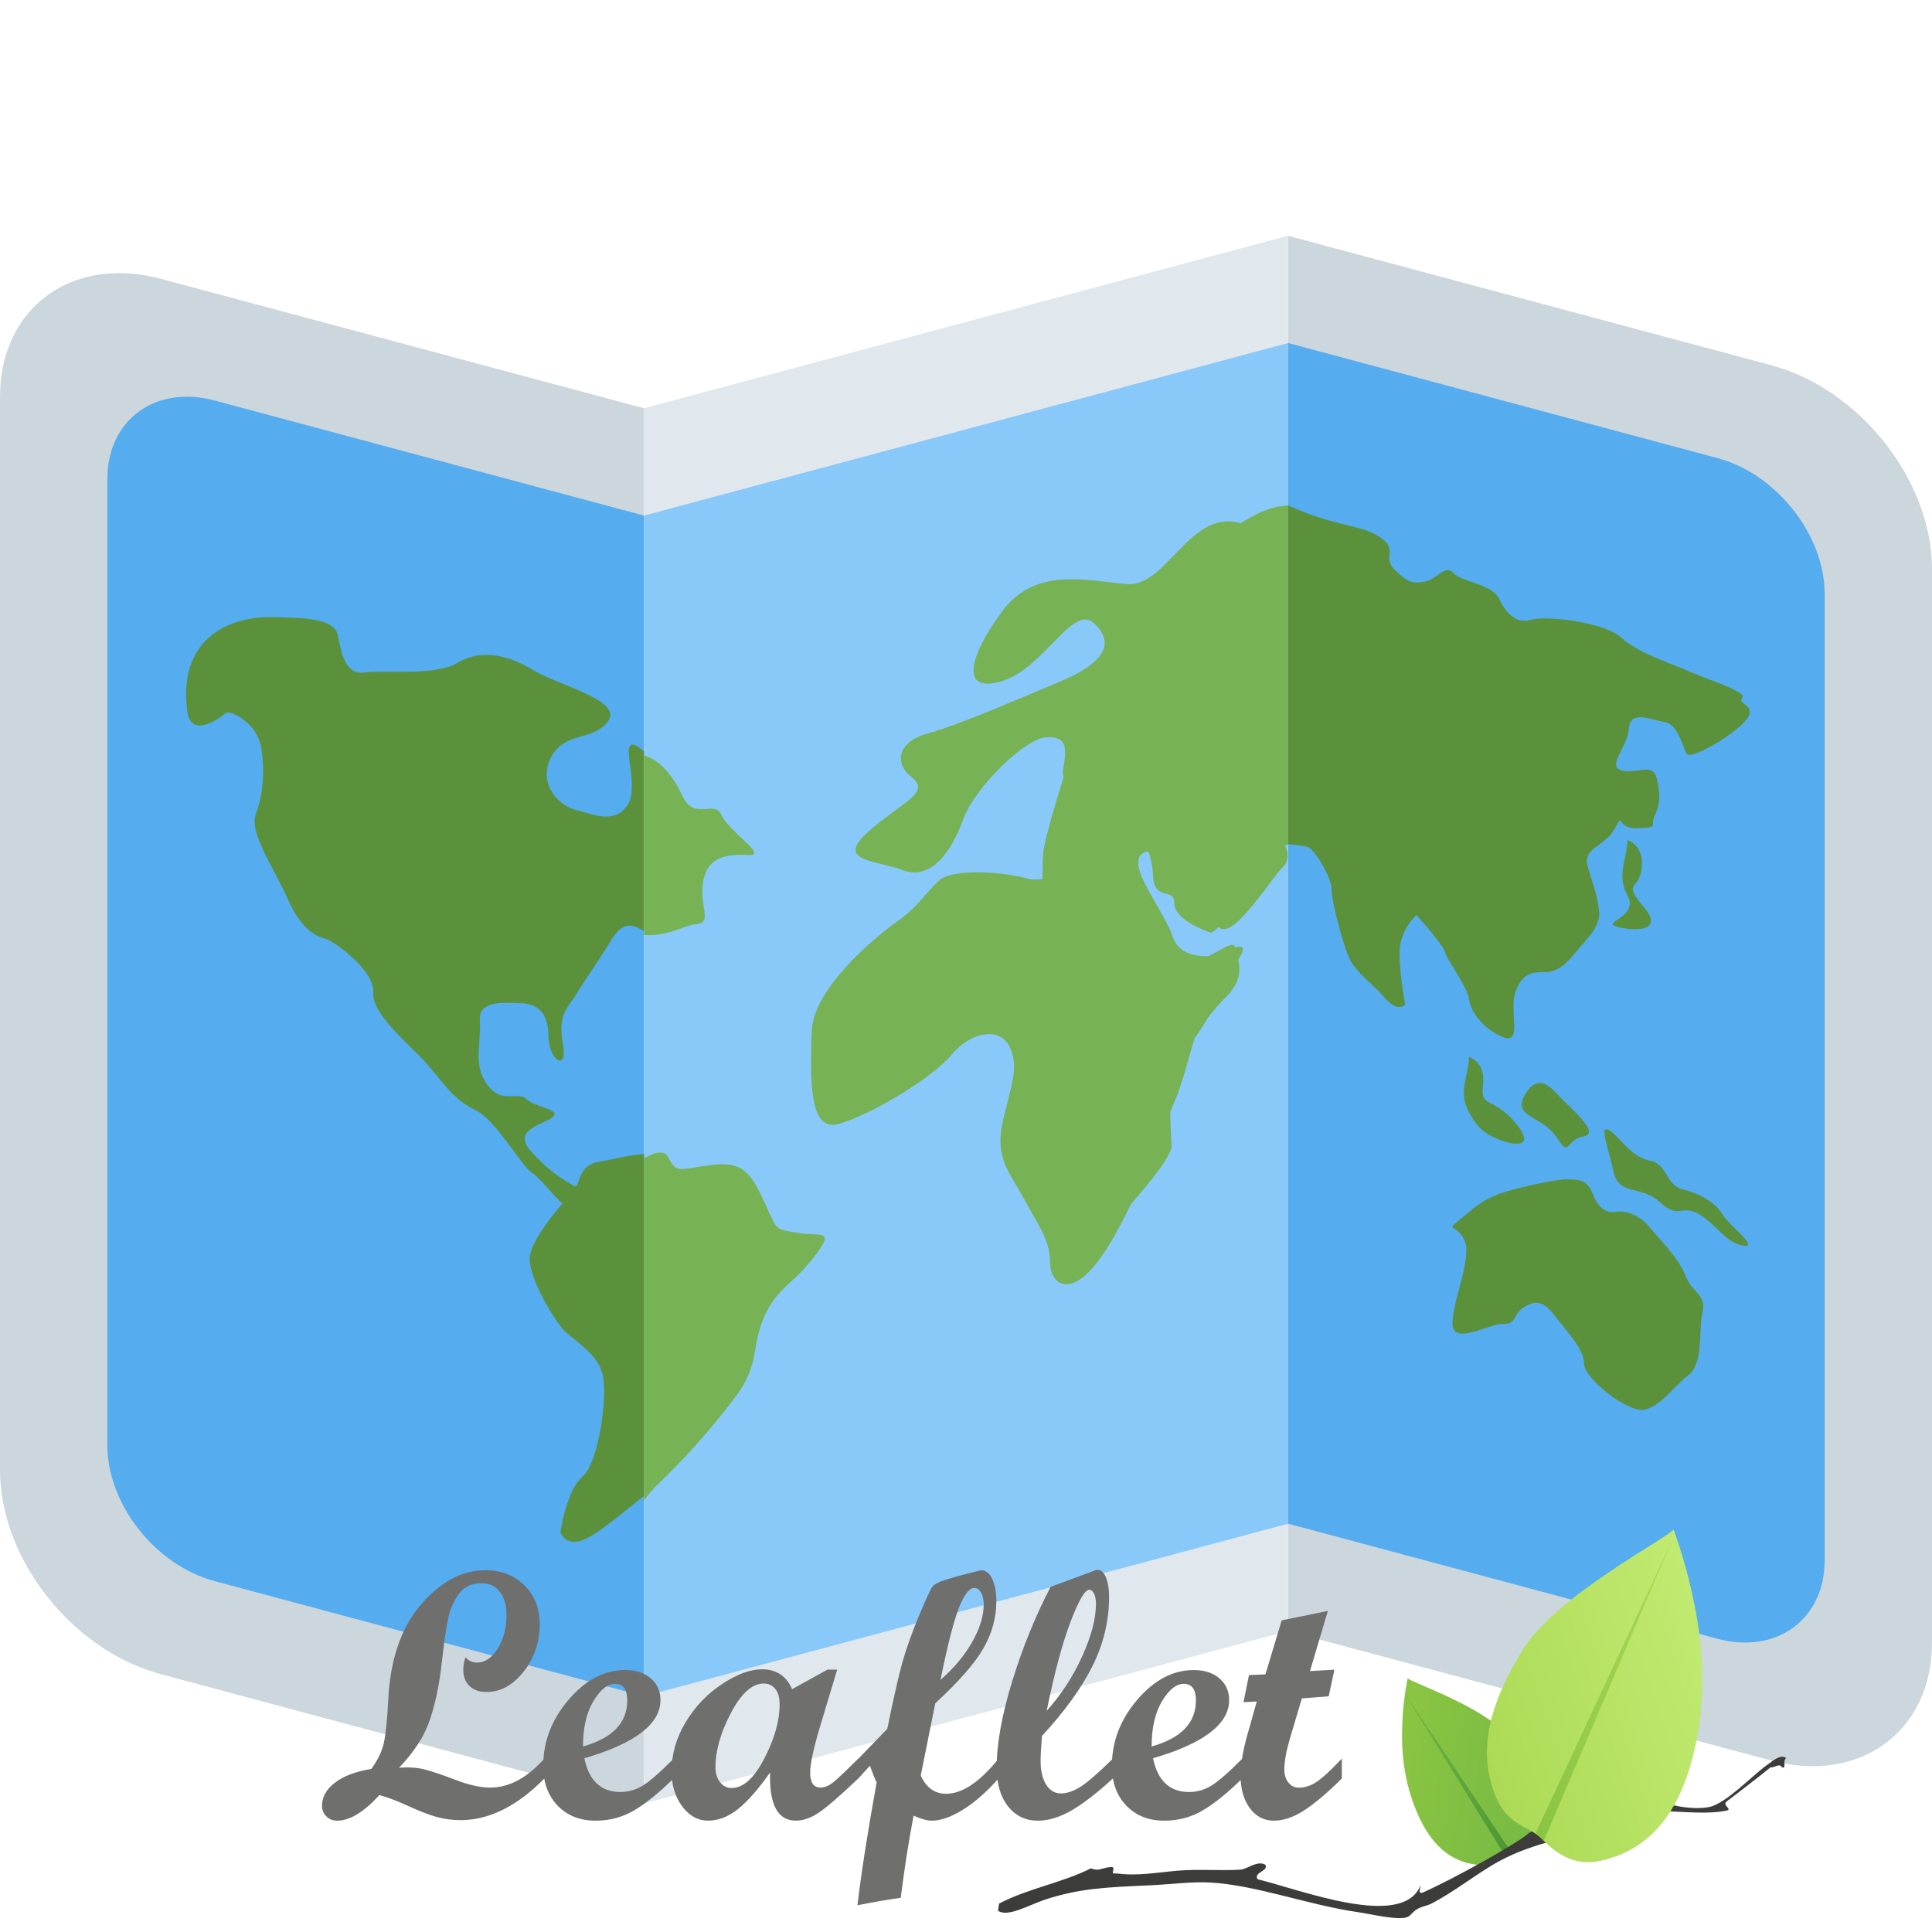
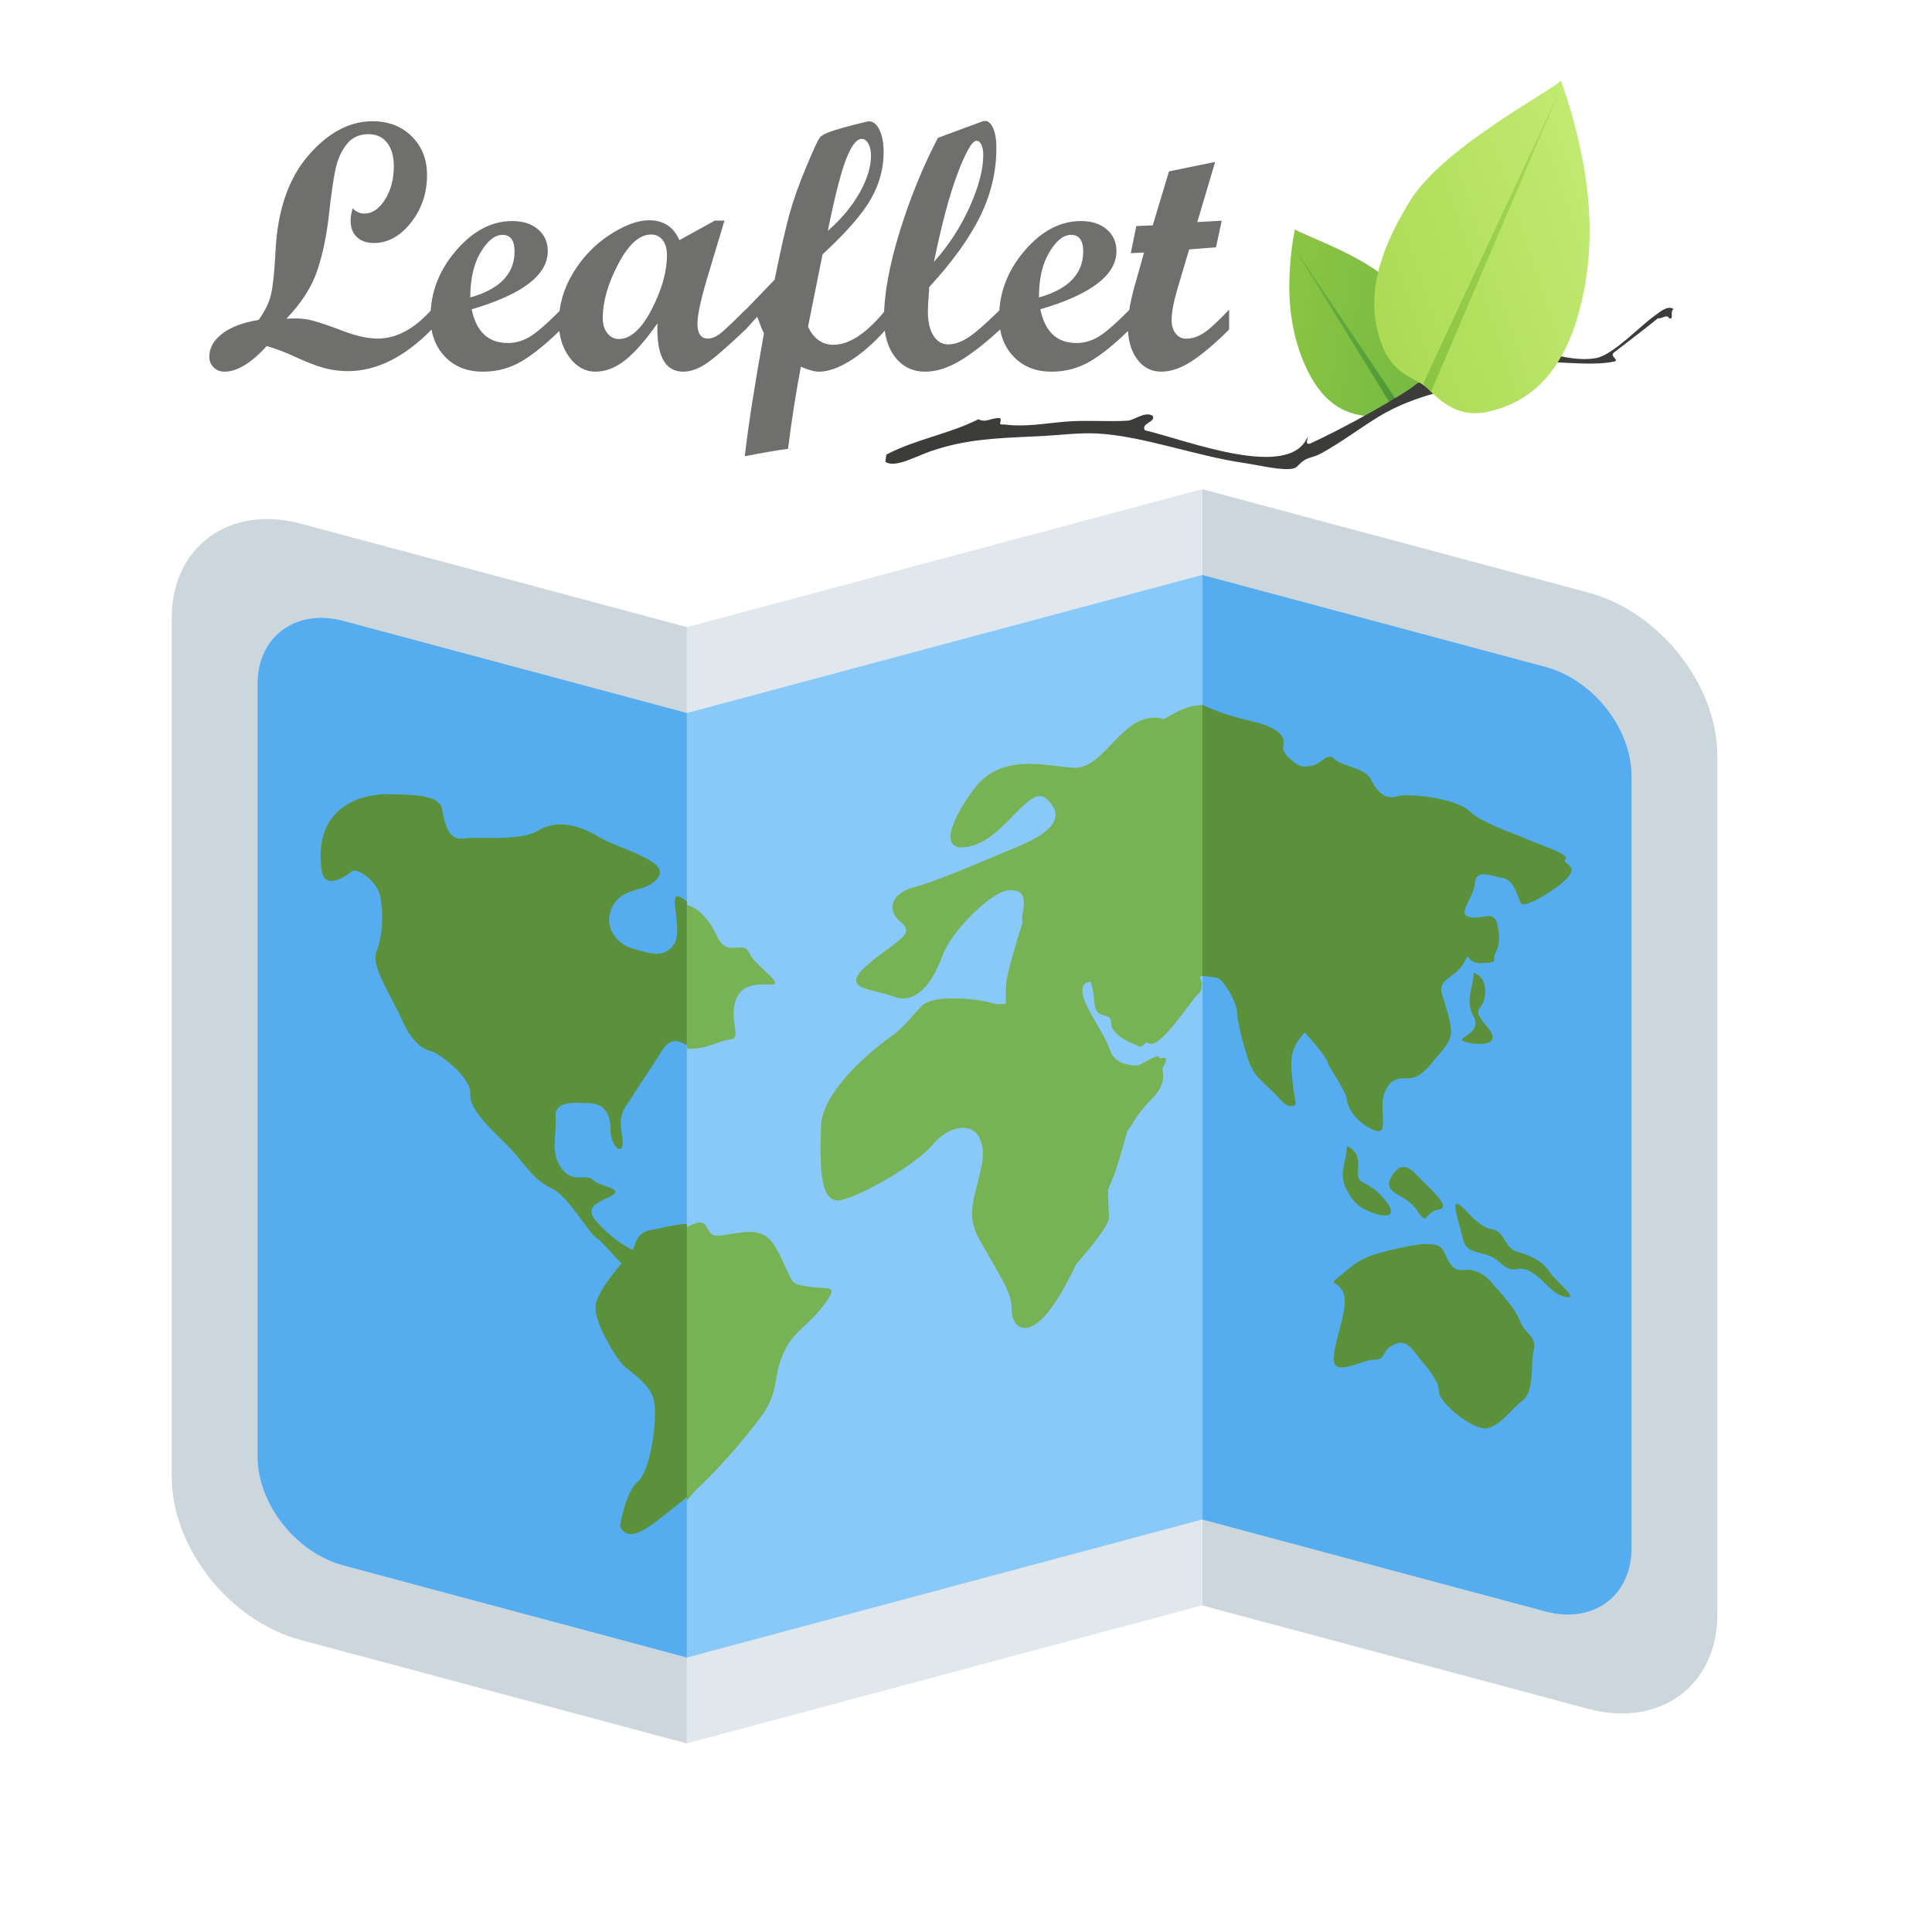
<svg xmlns="http://www.w3.org/2000/svg" viewBox="0 0 36 36">
-   <path fill="#CCD6DD" d="M12 7.607L3 5.196c-1.657-.444-3 .539-3 2.197v20c0 1.656 1.343 3.359 3 3.804l9 2.411V7.607zm12 22.786l9 2.411c1.656.443 3-.54 3-2.196v-20c0-1.657-1.344-3.36-3-3.804l-9-2.411v26z" />
-   <path fill="#E1E8ED" d="M24 30.392l-12 3.215v-26l12-3.215z" />
-   <path fill="#55ACEE" d="M12 9.607L4 7.463c-1.104-.296-2 .36-2 1.464v18c0 1.104.896 2.24 2 2.535l8 2.145v-22zm20-1.072l-8-2.144v22l8 2.144c1.104.296 2-.359 2-1.465v-18c0-1.103-.896-2.239-2-2.535z" />
-   <path fill="#88C9F9" d="M24 28.392l-12 3.215v-22l12-3.215z" />
-   <path fill="#5C913B" d="M12 21.506c-.268.006-.595.104-.845.145-.436.073-.329.517-.463.443-.135-.074-.475-.265-.812-.658-.337-.394.25-.477.418-.622.168-.145-.316-.172-.485-.332-.169-.159-.471.104-.739-.276-.27-.376-.101-.79-.133-1.18-.034-.39.436-.341.739-.334.303.003.538.144.538.602 0 .456.37.708.269.146-.101-.561.101-.657.235-.89.134-.23.37-.55.672-1.04.221-.358.389-.283.606-.164v-3.345c-.055-.044-.11-.09-.165-.113-.303-.132.096.753-.139 1.109-.237.356-.598.193-.97.094-.369-.099-.713-.545-.443-1.007.268-.462.782-.268 1.051-.653.269-.385-.957-.672-1.394-.941-.438-.271-.963-.409-1.4-.146-.437.264-1.373.133-1.743.186-.37.054-.436-.369-.503-.693-.067-.322-.653-.329-1.257-.338-.606-.01-1.741.281-1.547 1.759.068.514.605.124.707.036.101-.088.605.2.671.637.068.439.035.887-.099 1.232-.137.345.336 1.006.604 1.612.269.605.573.686.707.723.135.036.908.587.875.996-.033.411.706.991 1.009 1.34.303.35.494.662.887.846.393.183.852 1.035 1.054 1.165.155.1.418.451.576.58-.208.242-.612.748-.612 1.029 0 .383.44 1.103.608 1.3.167.196.65.442.751.85.101.407-.07 1.646-.372 1.907-.304.262-.414 1.043-.414 1.043s.107.293.465.124c.309-.144.776-.566 1.094-.801v-6.371z" />
-   <path fill="#77B255" d="M12.268 17.413c-.1.016-.187.012-.268.011v-3.345c.254.065.512.317.707.736.234.509.604.066.739.374.134.308.875.758.505.742-.371-.015-.741.008-.841.454-.102.448.168.794-.102.828-.27.033-.37.142-.74.2zm2.59 5.558c-.436-.074-.359-.023-.628-.599-.268-.577-.431-.743-1.036-.656-.605.087-.583.136-.751-.163-.072-.128-.241-.082-.443.031v6.37c.09-.114.17-.211.228-.267.505-.477.996-1.026 1.466-1.646.47-.621.3-.924.535-1.481.236-.558.541-.617.944-1.145.405-.53.122-.368-.315-.444zM24 15.731V9.417c-.04.004-.068.012-.11.015-.209.011-.482.135-.779.32-.024-.005-.046-.016-.07-.021-.896-.175-1.312 1.205-2.039 1.152-.729-.053-1.7-.344-2.332.514-.631.857-.777 1.53 0 1.294s1.312-1.425 1.7-1.089c.388.336.29.721-.632 1.105-.922.385-1.918.817-2.452.96-.534.143-.655.534-.292.822.364.288-.219.471-.826 1.02-.607.547.146.512.656.705.51.193.898-.323 1.117-.932.217-.608 1.158-1.521 1.55-1.544.392-.023.392.197.318.602-.013.071.001.103.011.138-.17.54-.31 1.03-.365 1.306-.026.135-.031.351-.027.595-.086.004-.183.021-.248.001-.438-.129-1.434-.22-1.701.043-.267.265-.412.502-.728.723-.317.219-1.603 1.224-1.627 2.084-.025.859-.049 1.83.461 1.721.51-.109 1.749-.826 2.137-1.288.387-.463.921-.522 1.092-.156.17.369.048.649-.12 1.354-.171.708.11.963.381 1.468.273.504.491.775.491 1.189 0 .412.389.723.97-.123.188-.27.367-.606.536-.957.409-.469.768-.923.758-1.096-.016-.281-.021-.434-.024-.624l.091-.22c.127-.293.241-.746.362-1.155.007-.01.013-.017.02-.024.237-.337.185-.353.58-.756.264-.27.254-.512.214-.678.105-.175.134-.28-.033-.235l-.016.004c-.002 0-.005.019-.006.014-.023-.149-.206.003-.501.148-.284.008-.566-.066-.668-.368-.133-.396-.602-.996-.639-1.336.003-.041.005-.077.01-.124.014-.036.033-.066.069-.088.038-.022.075-.03.112-.035.041.111.075.279.086.464.026.477.394.196.394.498 0 .303.53.492.661.548.037.016.094-.027.159-.098.031.011.06.033.093.037.292.031.922-.984 1.117-1.164.102-.095.104-.269.033-.394l.056-.025z" />
-   <path fill="#5C913B" d="M27.634 20.221c-.053.44.184.201.606.705.423.508-.104.394-.289.316-.185-.08-.37-.131-.579-.518-.213-.391 0-.695 0-1.027 0 0 .316.084.262.524zm.362-.901c.389.166.114-.482.244-.841.132-.356.316-.368.555-.363.236.002.422-.191.581-.389.157-.199.448-.454.422-.733-.026-.279-.104-.482-.212-.843-.105-.36.316-.368.502-.711.184-.343 0 0 .421-.008.422-.008.238-.058.316-.218.08-.159.133-.327.054-.68-.078-.353-.37-.1-.66-.177-.289-.077.106-.425.132-.78.026-.356.397-.165.661-.125.263.039.342.484.421.597.081.112.895-.365 1.108-.641.211-.275-.186-.291-.079-.403.106-.111-.632-.337-.925-.469-.289-.133-1.028-.367-1.318-.649-.289-.283-1.396-.426-1.688-.337-.291.086-.476-.143-.606-.406-.131-.262-.686-.297-.844-.467-.158-.17-.316.127-.529.16-.21.035-.289.043-.554-.209-.263-.252.08-.371-.288-.621-.355-.238-.813-.182-1.71-.591v6.314c.157.014.309.036.364.051.131.035.448.573.448.784 0 .211.158.828.291 1.195.131.366.42.506.686.818.264.312.394.137.394.137s-.105-.544-.105-.965c0-.424.316-.701.316-.701s.5.558.528.685c.026.128.421.656.449.876.026.219.237.546.625.71zm2.092-2.068c.184.08.976.171.554-.334-.423-.506-.106-.299-.053-.738.053-.44-.264-.524-.264-.524 0 .332-.211.638 0 1.026.21.39-.423.49-.237.57zm2.004 5.371c-.131-.217-.421-.385-.738-.461-.315-.076-.29-.48-.606-.533-.316-.055-.544-.389-.686-.512-.312-.266-.106.209 0 .699.106.488.501.246.869.586.369.34.397.016.74.229.342.211.475.52.804.578.329.059-.25-.369-.383-.586zm-3.088-1.432c.262.402.159.043.504-.016.343-.059-.291-.561-.502-.799-.211-.238-.42-.301-.605.049-.21.399.342.364.603.766zm2.403 2.579c-.133-.338-.518-.713-.675-.91-.159-.193-.407-.312-.618-.279-.212.031-.343-.092-.448-.361-.106-.266-.29-.233-.449-.244-.157-.012-.791.119-1.161.23-.368.113-.537.252-.778.457-.382.32-.17.105 0 .424.168.318-.187 1.066-.213 1.543-.027.477.676.031.939.039.264.012.186-.189.396-.314.212-.125.349-.129.579.172.233.305.537.611.537.883 0 .27.834.947 1.151.852.316-.098.501-.408.791-.635.291-.225.186-.824.264-1.168.081-.344-.185-.354-.315-.689z" />
-   <g transform="scale(0.03) translate(200, 950)">
+   <g transform="scale(0.8) translate(4, 7)">
+     <path fill="#CCD6DD" d="M12 7.607L3 5.196c-1.657-.444-3 .539-3 2.197v20c0 1.656 1.343 3.359 3 3.804l9 2.411V7.607zm12 22.786l9 2.411c1.656.443 3-.54 3-2.196v-20c0-1.657-1.344-3.36-3-3.804l-9-2.411v26z" />
+     <path fill="#E1E8ED" d="M24 30.392l-12 3.215v-26l12-3.215z" />
+     <path fill="#55ACEE" d="M12 9.607L4 7.463c-1.104-.296-2 .36-2 1.464v18c0 1.104.896 2.24 2 2.535l8 2.145v-22zm20-1.072l-8-2.144v22l8 2.144c1.104.296 2-.359 2-1.465v-18c0-1.103-.896-2.239-2-2.535z" />
+     <path fill="#88C9F9" d="M24 28.392l-12 3.215v-22l12-3.215z" />
+     <path fill="#5C913B" d="M12 21.506c-.268.006-.595.104-.845.145-.436.073-.329.517-.463.443-.135-.074-.475-.265-.812-.658-.337-.394.25-.477.418-.622.168-.145-.316-.172-.485-.332-.169-.159-.471.104-.739-.276-.27-.376-.101-.79-.133-1.18-.034-.39.436-.341.739-.334.303.003.538.144.538.602 0 .456.37.708.269.146-.101-.561.101-.657.235-.89.134-.23.37-.55.672-1.04.221-.358.389-.283.606-.164v-3.345c-.055-.044-.11-.09-.165-.113-.303-.132.096.753-.139 1.109-.237.356-.598.193-.97.094-.369-.099-.713-.545-.443-1.007.268-.462.782-.268 1.051-.653.269-.385-.957-.672-1.394-.941-.438-.271-.963-.409-1.4-.146-.437.264-1.373.133-1.743.186-.37.054-.436-.369-.503-.693-.067-.322-.653-.329-1.257-.338-.606-.01-1.741.281-1.547 1.759.068.514.605.124.707.036.101-.088.605.2.671.637.068.439.035.887-.099 1.232-.137.345.336 1.006.604 1.612.269.605.573.686.707.723.135.036.908.587.875.996-.033.411.706.991 1.009 1.34.303.35.494.662.887.846.393.183.852 1.035 1.054 1.165.155.1.418.451.576.58-.208.242-.612.748-.612 1.029 0 .383.44 1.103.608 1.3.167.196.65.442.751.85.101.407-.07 1.646-.372 1.907-.304.262-.414 1.043-.414 1.043s.107.293.465.124c.309-.144.776-.566 1.094-.801v-6.371z" />
+     <path fill="#77B255" d="M12.268 17.413c-.1.016-.187.012-.268.011v-3.345c.254.065.512.317.707.736.234.509.604.066.739.374.134.308.875.758.505.742-.371-.015-.741.008-.841.454-.102.448.168.794-.102.828-.27.033-.37.142-.74.2zm2.59 5.558c-.436-.074-.359-.023-.628-.599-.268-.577-.431-.743-1.036-.656-.605.087-.583.136-.751-.163-.072-.128-.241-.082-.443.031v6.37c.09-.114.17-.211.228-.267.505-.477.996-1.026 1.466-1.646.47-.621.3-.924.535-1.481.236-.558.541-.617.944-1.145.405-.53.122-.368-.315-.444zM24 15.731V9.417c-.04.004-.068.012-.11.015-.209.011-.482.135-.779.32-.024-.005-.046-.016-.07-.021-.896-.175-1.312 1.205-2.039 1.152-.729-.053-1.7-.344-2.332.514-.631.857-.777 1.53 0 1.294s1.312-1.425 1.7-1.089c.388.336.29.721-.632 1.105-.922.385-1.918.817-2.452.96-.534.143-.655.534-.292.822.364.288-.219.471-.826 1.02-.607.547.146.512.656.705.51.193.898-.323 1.117-.932.217-.608 1.158-1.521 1.55-1.544.392-.023.392.197.318.602-.013.071.001.103.011.138-.17.54-.31 1.03-.365 1.306-.026.135-.031.351-.027.595-.086.004-.183.021-.248.001-.438-.129-1.434-.22-1.701.043-.267.265-.412.502-.728.723-.317.219-1.603 1.224-1.627 2.084-.025.859-.049 1.83.461 1.721.51-.109 1.749-.826 2.137-1.288.387-.463.921-.522 1.092-.156.17.369.048.649-.12 1.354-.171.708.11.963.381 1.468.273.504.491.775.491 1.189 0 .412.389.723.97-.123.188-.27.367-.606.536-.957.409-.469.768-.923.758-1.096-.016-.281-.021-.434-.024-.624l.091-.22c.127-.293.241-.746.362-1.155.007-.01.013-.017.02-.024.237-.337.185-.353.58-.756.264-.27.254-.512.214-.678.105-.175.134-.28-.033-.235l-.016.004c-.002 0-.005.019-.006.014-.023-.149-.206.003-.501.148-.284.008-.566-.066-.668-.368-.133-.396-.602-.996-.639-1.336.003-.041.005-.077.01-.124.014-.036.033-.066.069-.088.038-.022.075-.03.112-.035.041.111.075.279.086.464.026.477.394.196.394.498 0 .303.53.492.661.548.037.016.094-.027.159-.098.031.011.06.033.093.037.292.031.922-.984 1.117-1.164.102-.095.104-.269.033-.394l.056-.025z" />
+     <path fill="#5C913B" d="M27.634 20.221c-.053.44.184.201.606.705.423.508-.104.394-.289.316-.185-.08-.37-.131-.579-.518-.213-.391 0-.695 0-1.027 0 0 .316.084.262.524zm.362-.901c.389.166.114-.482.244-.841.132-.356.316-.368.555-.363.236.002.422-.191.581-.389.157-.199.448-.454.422-.733-.026-.279-.104-.482-.212-.843-.105-.36.316-.368.502-.711.184-.343 0 0 .421-.008.422-.008.238-.058.316-.218.08-.159.133-.327.054-.68-.078-.353-.37-.1-.66-.177-.289-.077.106-.425.132-.78.026-.356.397-.165.661-.125.263.039.342.484.421.597.081.112.895-.365 1.108-.641.211-.275-.186-.291-.079-.403.106-.111-.632-.337-.925-.469-.289-.133-1.028-.367-1.318-.649-.289-.283-1.396-.426-1.688-.337-.291.086-.476-.143-.606-.406-.131-.262-.686-.297-.844-.467-.158-.17-.316.127-.529.16-.21.035-.289.043-.554-.209-.263-.252.08-.371-.288-.621-.355-.238-.813-.182-1.71-.591v6.314c.157.014.309.036.364.051.131.035.448.573.448.784 0 .211.158.828.291 1.195.131.366.42.506.686.818.264.312.394.137.394.137s-.105-.544-.105-.965c0-.424.316-.701.316-.701s.5.558.528.685c.026.128.421.656.449.876.026.219.237.546.625.71zm2.092-2.068c.184.08.976.171.554-.334-.423-.506-.106-.299-.053-.738.053-.44-.264-.524-.264-.524 0 .332-.211.638 0 1.026.21.39-.423.49-.237.57zm2.004 5.371c-.131-.217-.421-.385-.738-.461-.315-.076-.29-.48-.606-.533-.316-.055-.544-.389-.686-.512-.312-.266-.106.209 0 .699.106.488.501.246.869.586.369.34.397.016.74.229.342.211.475.52.804.578.329.059-.25-.369-.383-.586zm-3.088-1.432c.262.402.159.043.504-.016.343-.059-.291-.561-.502-.799-.211-.238-.42-.301-.605.049-.21.399.342.364.603.766zm2.403 2.579c-.133-.338-.518-.713-.675-.91-.159-.193-.407-.312-.618-.279-.212.031-.343-.092-.448-.361-.106-.266-.29-.233-.449-.244-.157-.012-.791.119-1.161.23-.368.113-.537.252-.778.457-.382.32-.17.105 0 .424.168.318-.187 1.066-.213 1.543-.027.477.676.031.939.039.264.012.186-.189.396-.314.212-.125.349-.129.579.172.233.305.537.611.537.883 0 .27.834.947 1.151.852.316-.098.501-.408.791-.635.291-.225.186-.824.264-1.168.081-.344-.185-.354-.315-.689z" />
+   </g>
+   <g transform="scale(0.03) translate(130, 50)">
    <path fill="#6f6f6e" d="M138.146 154.633c-16.973 17.26-34.34 25.89-52.1 25.89-5.156 0-10.116-.665-14.878-1.99-4.764-1.323-10.564-3.56-17.402-6.712-6.84-3.15-12.874-5.44-18.1-6.87-9.67 10.6-18.407 15.9-26.212 15.9-2.723 0-4.98-.89-6.768-2.68C.896 176.37 0 174.19 0 171.61c0-5.44 2.667-10.225 8.003-14.34 5.334-4.12 12.872-6.967 22.612-8.54 4.082-5.59 6.695-11.05 7.842-16.386 1.145-5.33 2.04-14.12 2.686-26.37 1.217-25.203 7.966-44.952 20.25-59.24 12.28-14.286 25.62-21.43 40.014-21.43 9.883 0 17.993 3.134 24.33 9.4 6.34 6.267 9.508 14.27 9.508 24.01 0 11.242-3.33 21.09-9.99 29.54s-14.324 12.675-22.988 12.675c-4.512 0-8.057-1.24-10.635-3.71-2.578-2.47-3.867-5.86-3.867-10.15 0-2.22.43-4.8 1.29-7.74 1.933 2.22 4.366 3.33 7.304 3.33 4.86 0 9.13-2.9 12.78-8.7 3.65-5.8 5.48-12.71 5.48-20.74 0-6.16-1.4-11.01-4.19-14.56-2.79-3.55-6.62-5.32-11.48-5.32-5.87 0-10.43 2.11-13.69 6.34s-5.53 9.272-6.82 15.15c-1.29 5.87-2.66 15.36-4.12 28.47-1.46 13.1-3.89 24.72-7.3 34.852-3.42 10.13-9.79 20.065-19.13 29.8 6.09-.43 11.37-.07 15.84 1.08 4.47 1.143 10.88 3.31 19.23 6.495 8.34 3.19 15.52 4.78 21.53 4.78 11.74 0 22.95-6.01 33.62-18.04v12.35zm80.244 0c-9.096 8.953-17.26 15.56-24.492 19.818-7.234 4.26-15.22 6.4-23.955 6.4-9.74 0-17.6-3.11-23.58-9.34-5.98-6.23-8.97-14.43-8.97-24.6 0-15.18 5.265-28.91 15.792-41.19 10.527-12.28 22.2-18.42 35.02-18.42 6.66 0 11.994 1.72 16.006 5.16 4.01 3.44 6.02 7.95 6.02 13.54 0 14.83-15.75 26.86-47.26 36.1 2.87 13.97 10.35 20.95 22.45 20.95 4.73 0 9.24-1.27 13.54-3.81 4.3-2.54 10.78-8.18 19.45-16.92v12.36zM162.1 134.76c18.333-5.156 27.5-14.68 27.5-28.575 0-6.875-2.507-10.313-7.52-10.313-4.726 0-9.237 3.6-13.534 10.796-4.297 7.197-6.445 16.562-6.445 28.092zm171.017 19.873c-11.46 10.887-19.658 17.977-24.6 21.27-4.942 3.293-9.668 4.94-14.18 4.94-11.316 0-16.65-9.99-16.006-29.97-7.16 10.242-13.76 17.797-19.81 22.666-6.05 4.86-12.3 7.3-18.74 7.3-6.3 0-11.65-2.96-16.06-8.87-4.4-5.91-6.6-13.16-6.6-21.75 0-10.75 2.96-20.99 8.87-30.73 5.91-9.74 13.48-17.62 22.72-23.64 9.24-6.02 17.4-9.03 24.49-9.03 8.95 0 15.22 4.12 18.8 12.35l21.96-12.14h6.03l-9.47 31.48c-4.88 15.83-7.32 26.68-7.32 32.55 0 6.15 2.18 9.23 6.55 9.23 2.79 0 5.87-1.49 9.23-4.46 3.36-2.97 8.09-7.5 14.17-13.59v12.36zm-78.633 5.908c7.16 0 13.91-6.1 20.25-18.31 6.337-12.21 9.506-23.47 9.506-33.78 0-4.01-.896-7.14-2.686-9.4-1.79-2.25-4.19-3.38-7.197-3.38-7.162 0-13.948 6.09-20.356 18.27-6.41 12.18-9.61 23.39-9.61 33.63 0 3.87.95 7 2.85 9.4 1.9 2.4 4.31 3.6 7.25 3.6zm165.752-5.9c-7.44 8.38-14.808 14.84-22.104 19.39-7.296 4.55-13.806 6.82-19.53 6.82-2.718 0-6.437-1.03-11.157-3.1-3.02 15.75-5.682 32.76-7.983 51.01-7.456 1.01-16.417 2.55-26.882 4.63 2.29-19.62 6.266-45.08 11.922-76.37-.79-1.36-2.186-4.79-4.19-10.31l-7.195 7.95h-2.47v-9.67l20.478-21.23c3.892-19.21 7.056-33.12 9.492-41.71 2.434-8.59 5.836-18.1 10.205-28.52 4.367-10.42 7.125-16.4 8.27-17.94 1.146-1.54 3.922-3.01 8.326-4.4 4.404-1.39 9.112-2.72 14.126-3.97 5.012-1.25 7.697-1.88 8.057-1.88 2.73 0 4.95 1.77 6.66 5.32 1.72 3.54 2.58 8.21 2.58 14.007 0 10.02-2.64 19.677-7.93 28.977s-15.29 20.74-30 34.334l-9.03 44.9c3.5 7.51 8.76 11.267 15.76 11.267 10.01 0 20.88-7.27 32.6-21.81v12.357zM384.16 93.41c8.372-7.305 14.937-15.164 19.698-23.58 4.76-8.415 7.14-16.168 7.14-23.26 0-3.007-.554-5.478-1.66-7.41-1.107-1.935-2.48-2.9-4.122-2.9-3.142 0-6.338 4.12-9.586 12.36-3.25 8.24-7.073 23.17-11.47 44.79zm107.082 61.23c-9.74 8.95-18.28 15.56-25.62 19.816-7.342 4.26-14.34 6.395-21 6.395-7.665 0-13.842-2.97-18.53-8.91-4.692-5.94-7.037-13.93-7.037-23.95 0-15.04 3.258-33.08 9.775-54.14 6.516-21.05 14.43-40.46 23.74-58.22l27.285-10.1c.86-.28 1.504-.43 1.934-.43 2.07 0 3.77 1.53 5.1 4.57 1.32 3.05 1.98 7.15 1.98 12.3 0 14.61-3.37 28.76-10.1 42.44-6.73 13.68-17.26 28.29-31.58 43.83-.58 7.45-.86 12.57-.86 15.36 0 6.23 1.14 11.17 3.44 14.83 2.29 3.65 5.33 5.48 9.13 5.48 3.87 0 7.98-1.4 12.35-4.19 4.36-2.79 11.02-8.59 19.98-17.4v12.356zM450.1 112.63c9.093-10.11 16.47-21.442 22.128-33.994 5.656-12.55 8.486-23.342 8.486-32.38 0-2.653-.395-4.786-1.182-6.4-.79-1.614-1.79-2.42-3.008-2.42-2.65 0-6.5 6.597-11.548 19.793-5.048 13.19-10.008 31.66-14.877 55.4zm121.493 42.003c-9.096 8.953-17.26 15.56-24.492 19.818-7.23 4.26-15.21 6.4-23.95 6.4-9.74 0-17.6-3.11-23.58-9.34-5.98-6.23-8.97-14.43-8.97-24.6 0-15.18 5.27-28.91 15.79-41.19 10.53-12.28 22.2-18.42 35.02-18.42 6.66 0 12 1.72 16.01 5.16 4.01 3.44 6.02 7.95 6.02 13.54 0 14.83-15.75 26.86-47.26 36.1 2.87 13.97 10.35 20.95 22.45 20.95 4.73 0 9.24-1.27 13.54-3.81 4.3-2.54 10.78-8.18 19.45-16.92v12.36zm-56.29-19.873c18.333-5.156 27.5-14.68 27.5-28.575 0-6.875-2.507-10.313-7.52-10.313-4.726 0-9.237 3.6-13.534 10.796-4.3 7.197-6.45 16.562-6.45 28.092zm118.165 19.873c-9.023 8.953-16.83 15.56-23.418 19.818-6.59 4.26-12.855 6.4-18.8 6.4-6.16 0-11.154-2.59-14.984-7.79-3.832-5.19-5.747-12.01-5.747-20.46 0-7.44 1.83-17.28 5.51-29.5l4.56-16.26-8.25.43 3.44-16.86 10.21-.43 10.08-33.52 28.69-5.89-11.1 37.36 15.17-.86-3.55 16.55-16.67 1.29-7.16 24.07c-2.49 8.37-3.73 15.02-3.73 19.97 0 3.37.84 6.11 2.52 8.23 1.682 2.12 3.85 3.17 6.51 3.17 3.653 0 7.28-1.16 10.86-3.49 3.59-2.32 8.86-7.18 15.82-14.55v12.35z" />
    <linearGradient id="a" x1="1603.924" x2="1698.034" y1="1483.083" y2="1483.083" gradientUnits="userSpaceOnUse" gradientTransform="rotate(9.6 9049.018 -4722.716)">
      <stop offset="0" stop-color="#89C442" />
      <stop offset="1" stop-color="#74B844" />
    </linearGradient>
    <path fill="url(#a)" d="M674.318 92.395c2.234 2.608 46.097 17.218 61.347 34.97 15.25 17.754 21.907 33.598 19.754 48.832-2.15 15.234-11.47 14.982-15.54 20.53-4.07 5.547-9.69 12.388-20.49 11.66-14.14-.948-28.72-8.014-39.25-32.54-10.53-24.527-9.72-47.567-8.88-60.35.84-12.78 3.04-23.102 3.04-23.102z" />
    <linearGradient id="b" x1="1606.047" x2="1687.254" y1="1478.166" y2="1478.166" gradientUnits="userSpaceOnUse" gradientTransform="rotate(9.6 1169.206 -709.023)">
      <stop offset="0" stop-color="#74B844" />
      <stop offset="1" stop-color="#4A9634" />
    </linearGradient>
    <path fill="url(#b)" d="M1239.667 1476.602l65.69 97.927-3.028 3.38" transform="translate(-567.983 -1376)" />
    <path fill="#3c3c3b" fill-rule="evenodd" d="M419.922 236.713l.618-4.337c17.52-9.335 39.344-12.934 57.105-21.945 5.328 2.4 7.697-1.06 13.38-.74 2.062 1.86-2.594 4.35 2.974 3.97 12.65 1.68 24.97-.68 37.41-1.74 13.12-1.12 26.15.13 39.02-.63 4.11-.24 10.44-5.93 15.48-3.1 2.28 4.13-7.44 4.49-4.83 9.05 25.76 6.06 90.19 31.68 101.21 3.81.15 1.7-1.93 5.06 1.11 4.59 21.72-9.72 58.63-30.71 65.13-36.21 7.14-6.04 16.66-5.85 26-8 16.82-3.87 34.77-7.81 49.33-16.29 9 6.25 27.84 9.36 37.91 7.18 10.51-2.28 26.82-19.73 35.55-25.9 3.43-2.42 8.45-7.13 12.14-4.46-2.48 1.7.44 6.68-2.6 5.82-1.59-3.04-4.76.47-7.07-.12-8.79 7.21-17.92 13.96-26.88 20.94-4.18 2.57 4.03 5.23-.87 6.07-23.14 4.6-58.38-6.92-72.968 9.07-23.115 7.91-44.98 9.92-67.76 22.2-13.09 7.06-29.108 19.9-42.734 26.65-2.31 1.15-5.693 1.55-8.423 3.23-3.32 2.04-4.136 4.6-6.937 5.204-6.98 1.503-21.4-2.14-30.48-3.46-30.28-4.4-62.61-16.746-91.184-18.31-11.3-.62-24.64 1.17-37.412 1.744-27.15 1.226-44.13 1.87-65.9 9.19-8.9 2.997-22.59 10.93-28.364 6.58z" clip-rule="evenodd" />
    <linearGradient id="c" x1="1280.966" x2="1438.704" y1="1562.831" y2="1562.831" gradientUnits="userSpaceOnUse" gradientTransform="rotate(161.46 940.413 -772.15)">
      <stop offset="0" stop-color="#C1EA71" />
      <stop offset="1" stop-color="#ACDA55" />
    </linearGradient>
    <path fill="url(#c)" d="M839.46 0c-3.05 4.944-72.6 40.807-93.475 74.472-20.873 33.665-26.828 60.172-19.26 85.09 7.566 24.914 22.03 23.792 30.275 32.008 8.246 8.22 19.432 18.193 37.3 14.166 23.395-5.275 45.94-20.89 57.155-64.65 11.214-43.762 3.86-82.083-.88-103.242C845.838 16.687 839.462 0 839.462 0z" />
    <linearGradient id="d" x1="1284.556" x2="1422.002" y1="1554.398" y2="1554.398" gradientUnits="userSpaceOnUse" gradientTransform="rotate(161.46 1112.102 -37.725)">
      <stop offset="0" stop-color="#ACDA55" />
      <stop offset="1" stop-color="#89C442" />
    </linearGradient>
    <path fill="url(#d)" d="M1406.26 1383.39l-84.338 180.893 4.95 4.97" transform="translate(-567.983 -1376)" />
  </g>
</svg>
